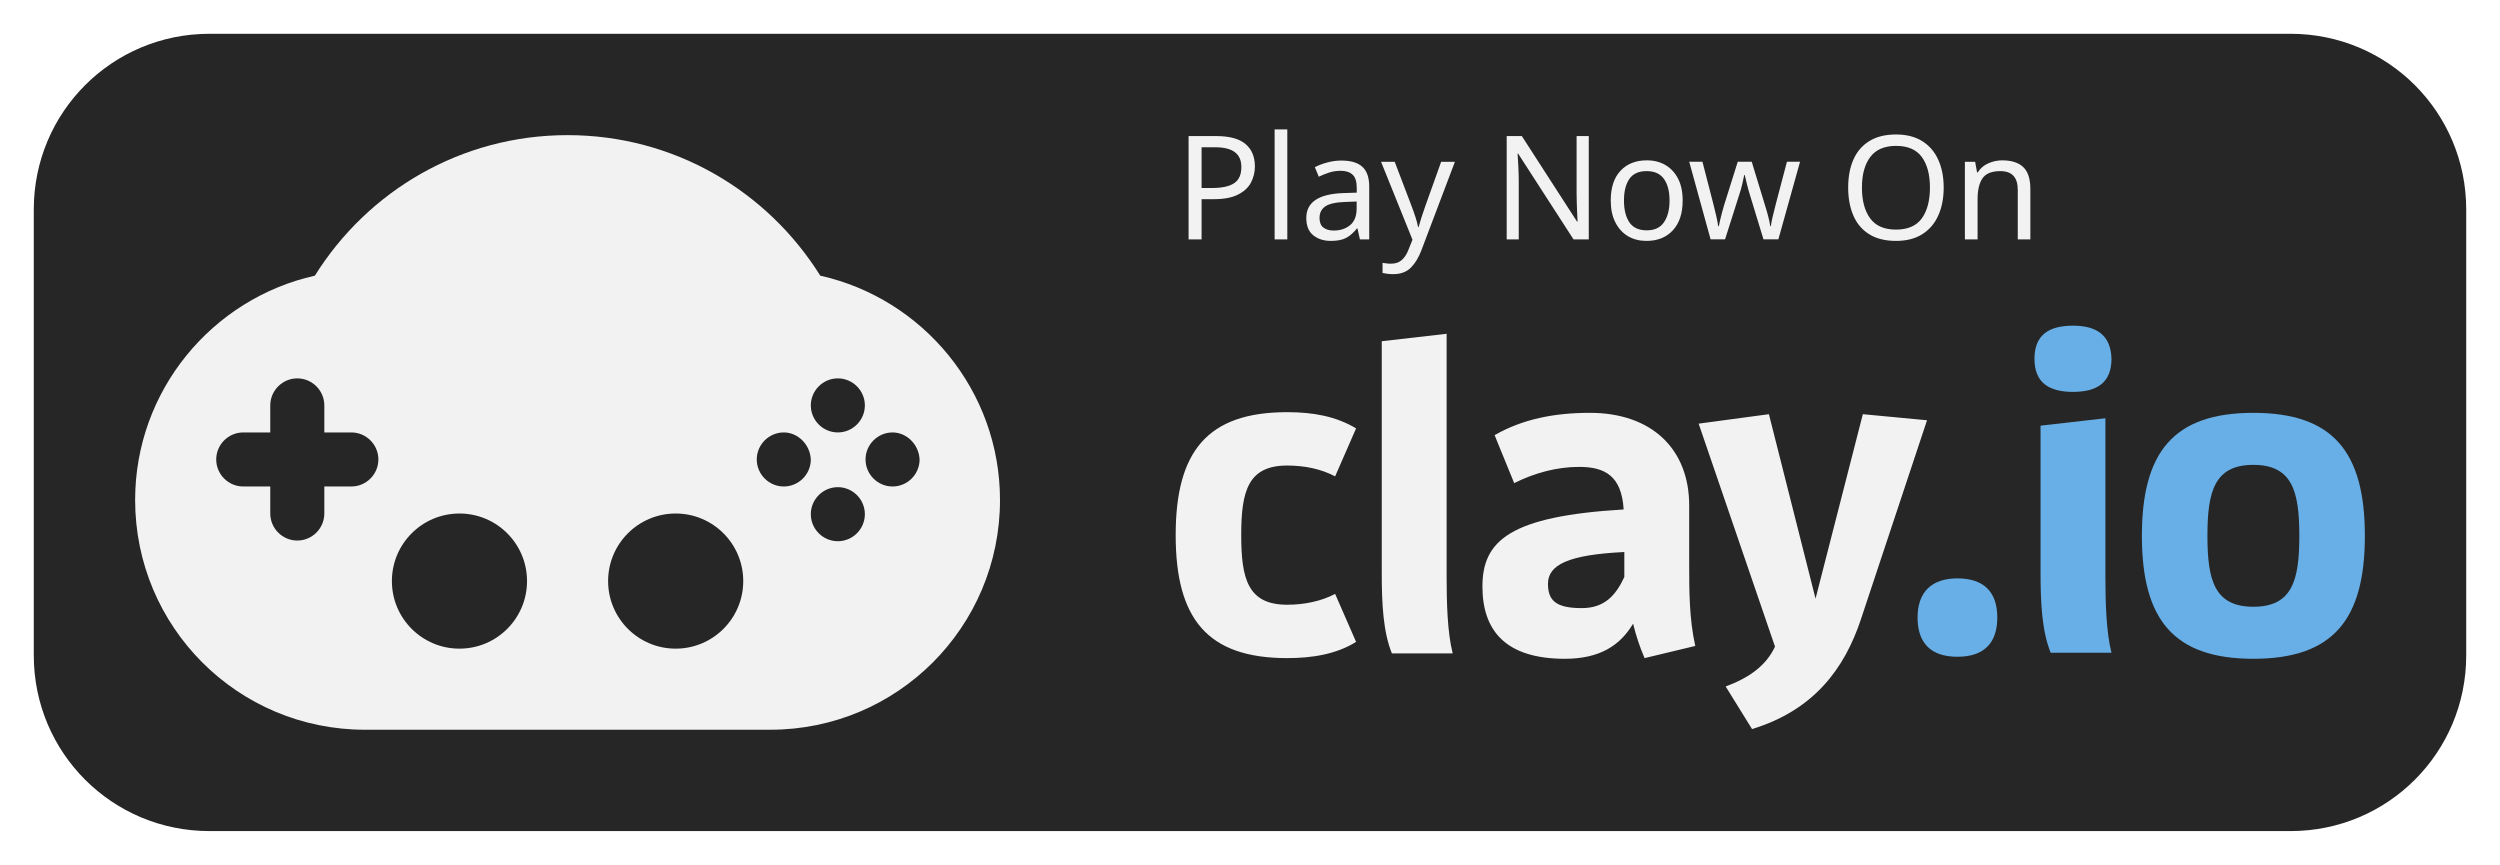
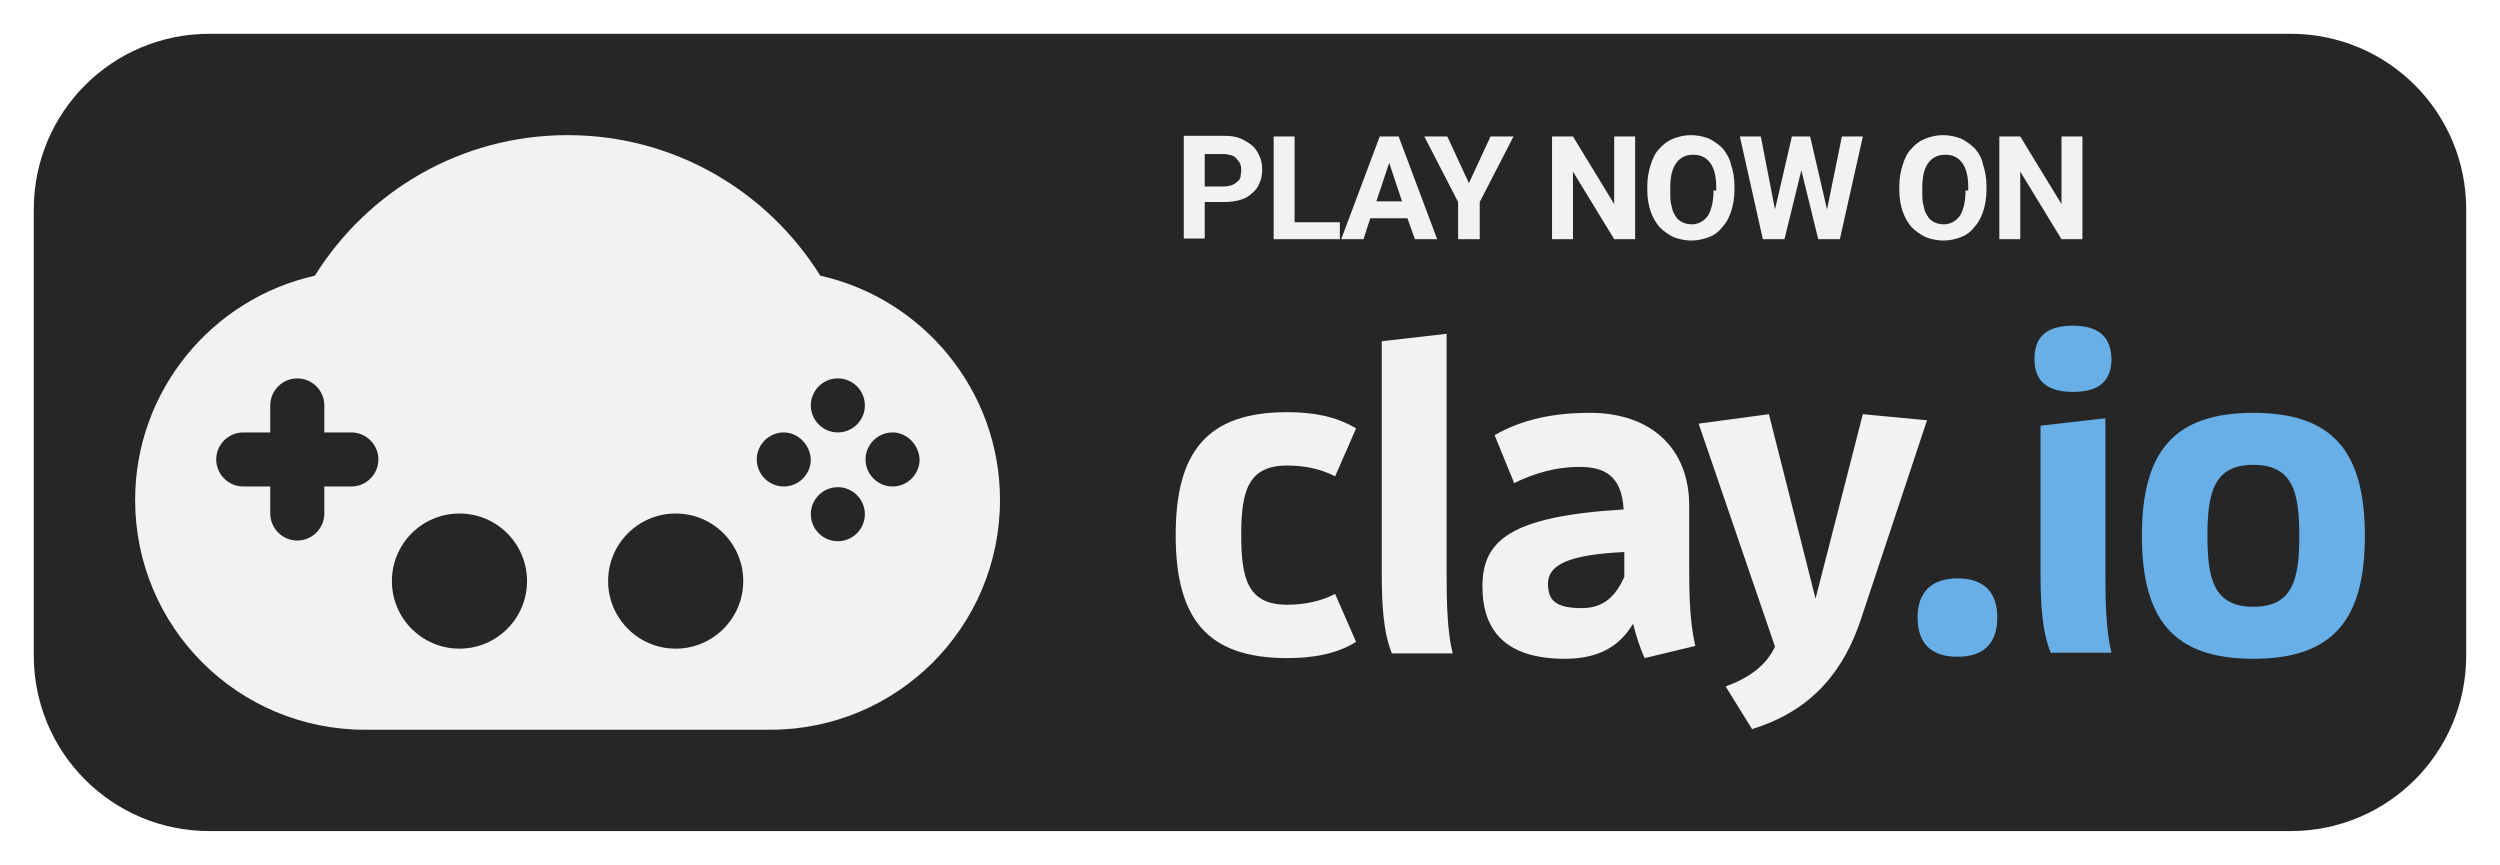
<svg xmlns="http://www.w3.org/2000/svg" version="1.1" x="0px" y="0px" viewBox="0 0 370 128" enable-background="new 0 0 370 128" xml:space="preserve">
  <g id="Rectangle_1_3_" enable-background="new    ">
    <g id="Rectangle_1">
      <g>
        <path fill-rule="evenodd" clip-rule="evenodd" fill="#262626" d="M339,5H31C16.6,5,5,16.6,5,31v66c0,14.4,11.6,26,26,26h308     c14.4,0,26-11.6,26-26V31C365,16.6,353.4,5,339,5z" />
      </g>
    </g>
  </g>
  <g id="Rectangle_1_2_" enable-background="new    ">
    <g id="Rectangle_1_1_">
      <g>
        <path fill-rule="evenodd" clip-rule="evenodd" fill="#262626" d="M338,8H32C18.7,8,8,18.7,8,32v64c0,13.3,10.7,24,24,24h306     c13.3,0,24-10.7,24-24V32C362,18.7,351.3,8,338,8z" />
      </g>
    </g>
  </g>
  <g id="Rounded_Rectangle_1_3_" enable-background="new    ">
    <g id="Rounded_Rectangle_1">
      <g>
        <path fill="#F2F2F2" d="M121.4,40.8C113.6,28.3,99.8,20,84,20s-29.6,8.3-37.4,20.8C31.4,44.2,20,57.8,20,74c0,18.8,15.2,34,34,34     h60c18.8,0,34-15.2,34-34C148,57.8,136.6,44.2,121.4,40.8z" />
      </g>
    </g>
  </g>
  <g id="Rounded_Rectangle_1_2_" enable-background="new    ">
    <g id="Rounded_Rectangle_1_1_">
      <g>
        <path fill="#F2F2F2" d="M118.9,44.4C112,32.2,99,24,84,24s-28,8.2-34.9,20.4C34.9,46.7,24,59.1,24,74c0,16.6,13.4,30,30,30h60     c16.6,0,30-13.4,30-30C144,59.1,133.1,46.7,118.9,44.4z" />
      </g>
    </g>
  </g>
  <g id="Buttons_1_" enable-background="new    ">
    <g id="Buttons">
      <g>
        <path fill="#262626" d="M124,56c-2.2,0-4,1.8-4,4c0,2.2,1.8,4,4,4c2.2,0,4-1.8,4-4C128,57.8,126.2,56,124,56z M116,64     c-2.2,0-4,1.8-4,4c0,2.2,1.8,4,4,4c2.2,0,4-1.8,4-4C119.9,65.8,118.1,64,116,64z M132.1,64c-2.2,0-4,1.8-4,4c0,2.2,1.8,4,4,4     c2.2,0,4-1.8,4-4C136,65.8,134.2,64,132.1,64z M124,72.1c-2.2,0-4,1.8-4,4c0,2.2,1.8,4,4,4c2.2,0,4-1.8,4-4     C128,73.9,126.2,72.1,124,72.1z" />
      </g>
    </g>
  </g>
  <g id="Left_1_" enable-background="new    ">
    <g id="Left">
      <g>
        <circle fill-rule="evenodd" clip-rule="evenodd" fill="#262626" cx="68" cy="86" r="10" />
      </g>
    </g>
  </g>
  <g id="Right_1_" enable-background="new    ">
    <g id="Right">
      <g>
        <circle fill-rule="evenodd" clip-rule="evenodd" fill="#262626" cx="100" cy="86" r="10" />
      </g>
    </g>
  </g>
  <g id="D-Pad_1_" enable-background="new    ">
    <g id="D-Pad">
      <g>
        <path fill-rule="evenodd" clip-rule="evenodd" fill="#262626" d="M52,64h-4v-4c0-2.2-1.8-4-4-4s-4,1.8-4,4v4h-4c-2.2,0-4,1.8-4,4     c0,2.2,1.8,4,4,4h4v4c0,2.2,1.8,4,4,4s4-1.8,4-4v-4h4c2.2,0,4-1.8,4-4C56,65.8,54.2,64,52,64z" />
      </g>
    </g>
  </g>
  <g id="clay_1_" enable-background="new    ">
    <g id="clay">
      <g>
        <path fill="#F2F2F2" d="M190.5,68.9c2.6,0,5,0.5,7.1,1.6l3.1-7.1c-3-1.8-6.4-2.4-10.2-2.4c-11.8,0-16.5,5.8-16.5,18.2     s4.7,18.2,16.5,18.2c3.8,0,7.3-0.6,10.2-2.4l-3.1-7.1c-2.1,1.1-4.6,1.6-7.1,1.6c-5.8,0-6.8-3.8-6.8-10.3S184.7,68.9,190.5,68.9z      M214.1,49.4l-9.6,1.1v34.3c0,4.5,0.2,8.7,1.5,11.9h9c-0.8-3.1-0.9-7.7-0.9-11.3V49.4z M250,74.8c0-8.3-5.5-13.7-14.7-13.7     c-5.2,0-9.9,0.9-14.1,3.3l2.9,7.1c3-1.5,6.3-2.4,9.6-2.4c3.8,0,6.3,1.3,6.6,6.3c-16.8,1-20.9,4.6-20.9,11.4     c0,6.5,3.4,10.7,12.2,10.7c5.2,0,8.2-2,10.1-5.2c0.4,1.7,1,3.5,1.7,5.1l7.5-1.8c-0.9-4-0.9-8.2-0.9-12.2V74.8z M240.4,85.4     c-1.3,2.8-3,4.6-6.3,4.6c-3.8,0-5-1.1-5-3.6c0-2.8,3-4.3,11.3-4.7V85.4z M275.7,61.3l-7,27.3l-6.9-27.3l-10.4,1.4l11.3,33     c-1.3,2.8-3.8,4.6-7.3,5.9l3.9,6.3c9.2-2.8,13.7-9,16.1-16.2l9.8-29.5L275.7,61.3z" />
      </g>
    </g>
  </g>
  <g id="_x2E_io_1_" enable-background="new    ">
    <g id="_x2E_io">
      <g>
-         <path fill="#67AFE6" d="M289.7,85.6c-3.8,0-5.9,2-5.9,5.8c0,3.8,2,5.8,5.9,5.8s5.9-2,5.9-5.8C295.6,87.6,293.6,85.6,289.7,85.6z      M311.6,61.9l-9.6,1.1v21.7c0,4.5,0.2,8.7,1.5,11.9h9c-0.8-3.1-0.9-7.7-0.9-11.3V61.9z M306.8,48.2c-3.6,0-5.7,1.4-5.7,4.9     c0,3.5,2.1,4.9,5.7,4.9c3.6,0,5.7-1.4,5.7-4.9C312.4,49.6,310.3,48.2,306.8,48.2z M333.5,61.1c-11.8,0-16.5,5.8-16.5,18.2     s4.7,18.2,16.5,18.2c11.8,0,16.5-5.8,16.5-18.2S345.3,61.1,333.5,61.1z M333.5,89.8c-5.8,0-6.8-4-6.8-10.5s1-10.5,6.8-10.5     c5.8,0,6.8,4,6.8,10.5S339.3,89.8,333.5,89.8z" />
+         <path fill="#67AFE6" d="M289.7,85.6c-3.8,0-5.9,2-5.9,5.8c0,3.8,2,5.8,5.9,5.8s5.9-2,5.9-5.8C295.6,87.6,293.6,85.6,289.7,85.6z      M306.8,48.2c-3.6,0-5.7,1.4-5.7,4.9c0,3.5,2.1,4.9,5.7,4.9c3.6,0,5.7-1.4,5.7-4.9C312.4,49.6,310.3,48.2,306.8,48.2z      M311.6,61.9l-9.6,1.1v21.7c0,4.5,0.2,8.7,1.5,11.9h9c-0.8-3.1-0.9-7.7-0.9-11.3V61.9z M333.5,61.1c-11.8,0-16.5,5.8-16.5,18.2     s4.7,18.2,16.5,18.2c11.8,0,16.5-5.8,16.5-18.2S345.3,61.1,333.5,61.1z M333.5,89.8c-5.8,0-6.8-4-6.8-10.5s1-10.5,6.8-10.5     c5.8,0,6.8,4,6.8,10.5S339.3,89.8,333.5,89.8z" />
      </g>
    </g>
  </g>
-   <g id="Play_Now_On">
-     <text transform="matrix(1.0018 0 0 1 173.8283 35.434)" fill="#F2F2F2" font-family="'Roboto-Bold'" font-size="21.42">Play Now On</text>
+   <g id="Play_Now_On_1_" enable-background="new    ">
+     <g id="Play_Now_On">
+       <g>
+         <path fill="#F2F2F2" d="M185.4,21.6c-0.5-0.4-1.1-0.8-1.8-1.1c-0.7-0.3-1.5-0.4-2.4-0.4h-6v15.2h3.1v-5.4h2.8     c0.9,0,1.7-0.1,2.4-0.3c0.7-0.2,1.3-0.5,1.8-1c0.5-0.4,0.9-0.9,1.1-1.5c0.3-0.6,0.4-1.3,0.4-2c0-0.7-0.1-1.4-0.4-2     C186.2,22.6,185.9,22.1,185.4,21.6z M183.6,26.2c-0.1,0.3-0.2,0.5-0.5,0.7c-0.2,0.2-0.5,0.4-0.8,0.5c-0.3,0.1-0.7,0.2-1.2,0.2     h-2.8v-4.8h2.8c0.4,0,0.8,0.1,1.2,0.2c0.3,0.1,0.6,0.3,0.8,0.6c0.2,0.2,0.4,0.5,0.5,0.8c0.1,0.3,0.1,0.6,0.1,0.9     C183.7,25.6,183.6,25.9,183.6,26.2z M191.6,20.2h-3.1v15.2h9.8v-2.5h-6.7V20.2z M204.2,20.2l-5.7,15.2h3.3l1-3.1h5.5l1.1,3.1h3.3     l-5.7-15.2H204.2z M203.7,29.8l1.9-5.7l1.9,5.7H203.7z M217.4,27.1l-3.2-6.9h-3.4l5,9.7v5.5h3.2v-5.5l5-9.7h-3.4L217.4,27.1z      M238.9,30.2l-6.1-10h-3.1v15.2h3.1v-10l6.1,10h3.1V20.2h-3.1V30.2z M255,22c-0.6-0.6-1.3-1.1-2.1-1.5c-0.8-0.3-1.7-0.5-2.6-0.5     c-1,0-1.8,0.2-2.6,0.5c-0.8,0.3-1.5,0.8-2.1,1.5c-0.6,0.6-1,1.4-1.3,2.4c-0.3,0.9-0.5,2-0.5,3.1v0.7c0,1.2,0.2,2.2,0.5,3.1     c0.3,0.9,0.8,1.7,1.3,2.3c0.6,0.6,1.3,1.1,2.1,1.5c0.8,0.3,1.7,0.5,2.6,0.5c1,0,1.8-0.2,2.6-0.5c0.8-0.3,1.5-0.8,2-1.5     c0.6-0.6,1-1.4,1.3-2.3c0.3-0.9,0.5-2,0.5-3.1v-0.7c0-1.2-0.2-2.2-0.5-3.1C256,23.4,255.5,22.7,255,22z M253.6,28.2     c0,1.6-0.3,2.8-0.8,3.7c-0.6,0.8-1.4,1.3-2.4,1.3c-0.5,0-1-0.1-1.4-0.3c-0.4-0.2-0.8-0.5-1-0.9c-0.3-0.4-0.5-0.9-0.6-1.5     c-0.2-0.6-0.2-1.3-0.2-2.1v-0.7c0-1.6,0.3-2.8,0.9-3.6c0.6-0.8,1.4-1.2,2.5-1.2c1.1,0,1.9,0.4,2.5,1.2c0.6,0.8,0.9,2,0.9,3.6     V28.2z M270.4,31l-2.5-10.8h-2.7L262.7,31l-2.1-10.8h-3.1l3.4,15.2h3.2l2.5-10.2l2.5,10.2h3.2l3.4-15.2h-3.1L270.4,31z M292.3,22     c-0.6-0.6-1.3-1.1-2.1-1.5c-0.8-0.3-1.7-0.5-2.6-0.5c-1,0-1.8,0.2-2.6,0.5c-0.8,0.3-1.5,0.8-2.1,1.5c-0.6,0.6-1,1.4-1.3,2.4     c-0.3,0.9-0.5,2-0.5,3.1v0.7c0,1.2,0.2,2.2,0.5,3.1c0.3,0.9,0.8,1.7,1.3,2.3c0.6,0.6,1.3,1.1,2.1,1.5c0.8,0.3,1.7,0.5,2.6,0.5     c1,0,1.8-0.2,2.6-0.5c0.8-0.3,1.5-0.8,2-1.5c0.6-0.6,1-1.4,1.3-2.3c0.3-0.9,0.5-2,0.5-3.1v-0.7c0-1.2-0.2-2.2-0.5-3.1     C293.3,23.4,292.9,22.7,292.3,22z M290.9,28.2c0,1.6-0.3,2.8-0.8,3.7c-0.6,0.8-1.4,1.3-2.4,1.3c-0.5,0-1-0.1-1.4-0.3     c-0.4-0.2-0.8-0.5-1-0.9c-0.3-0.4-0.5-0.9-0.6-1.5c-0.2-0.6-0.2-1.3-0.2-2.1v-0.7c0-1.6,0.3-2.8,0.9-3.6c0.6-0.8,1.4-1.2,2.5-1.2     c1.1,0,1.9,0.4,2.5,1.2c0.6,0.8,0.9,2,0.9,3.6V28.2z M305.1,20.2v10l-6.1-10h-3.1v15.2h3.1v-10l6.1,10h3.1V20.2H305.1z" />
+       </g>
+     </g>
  </g>
</svg>
